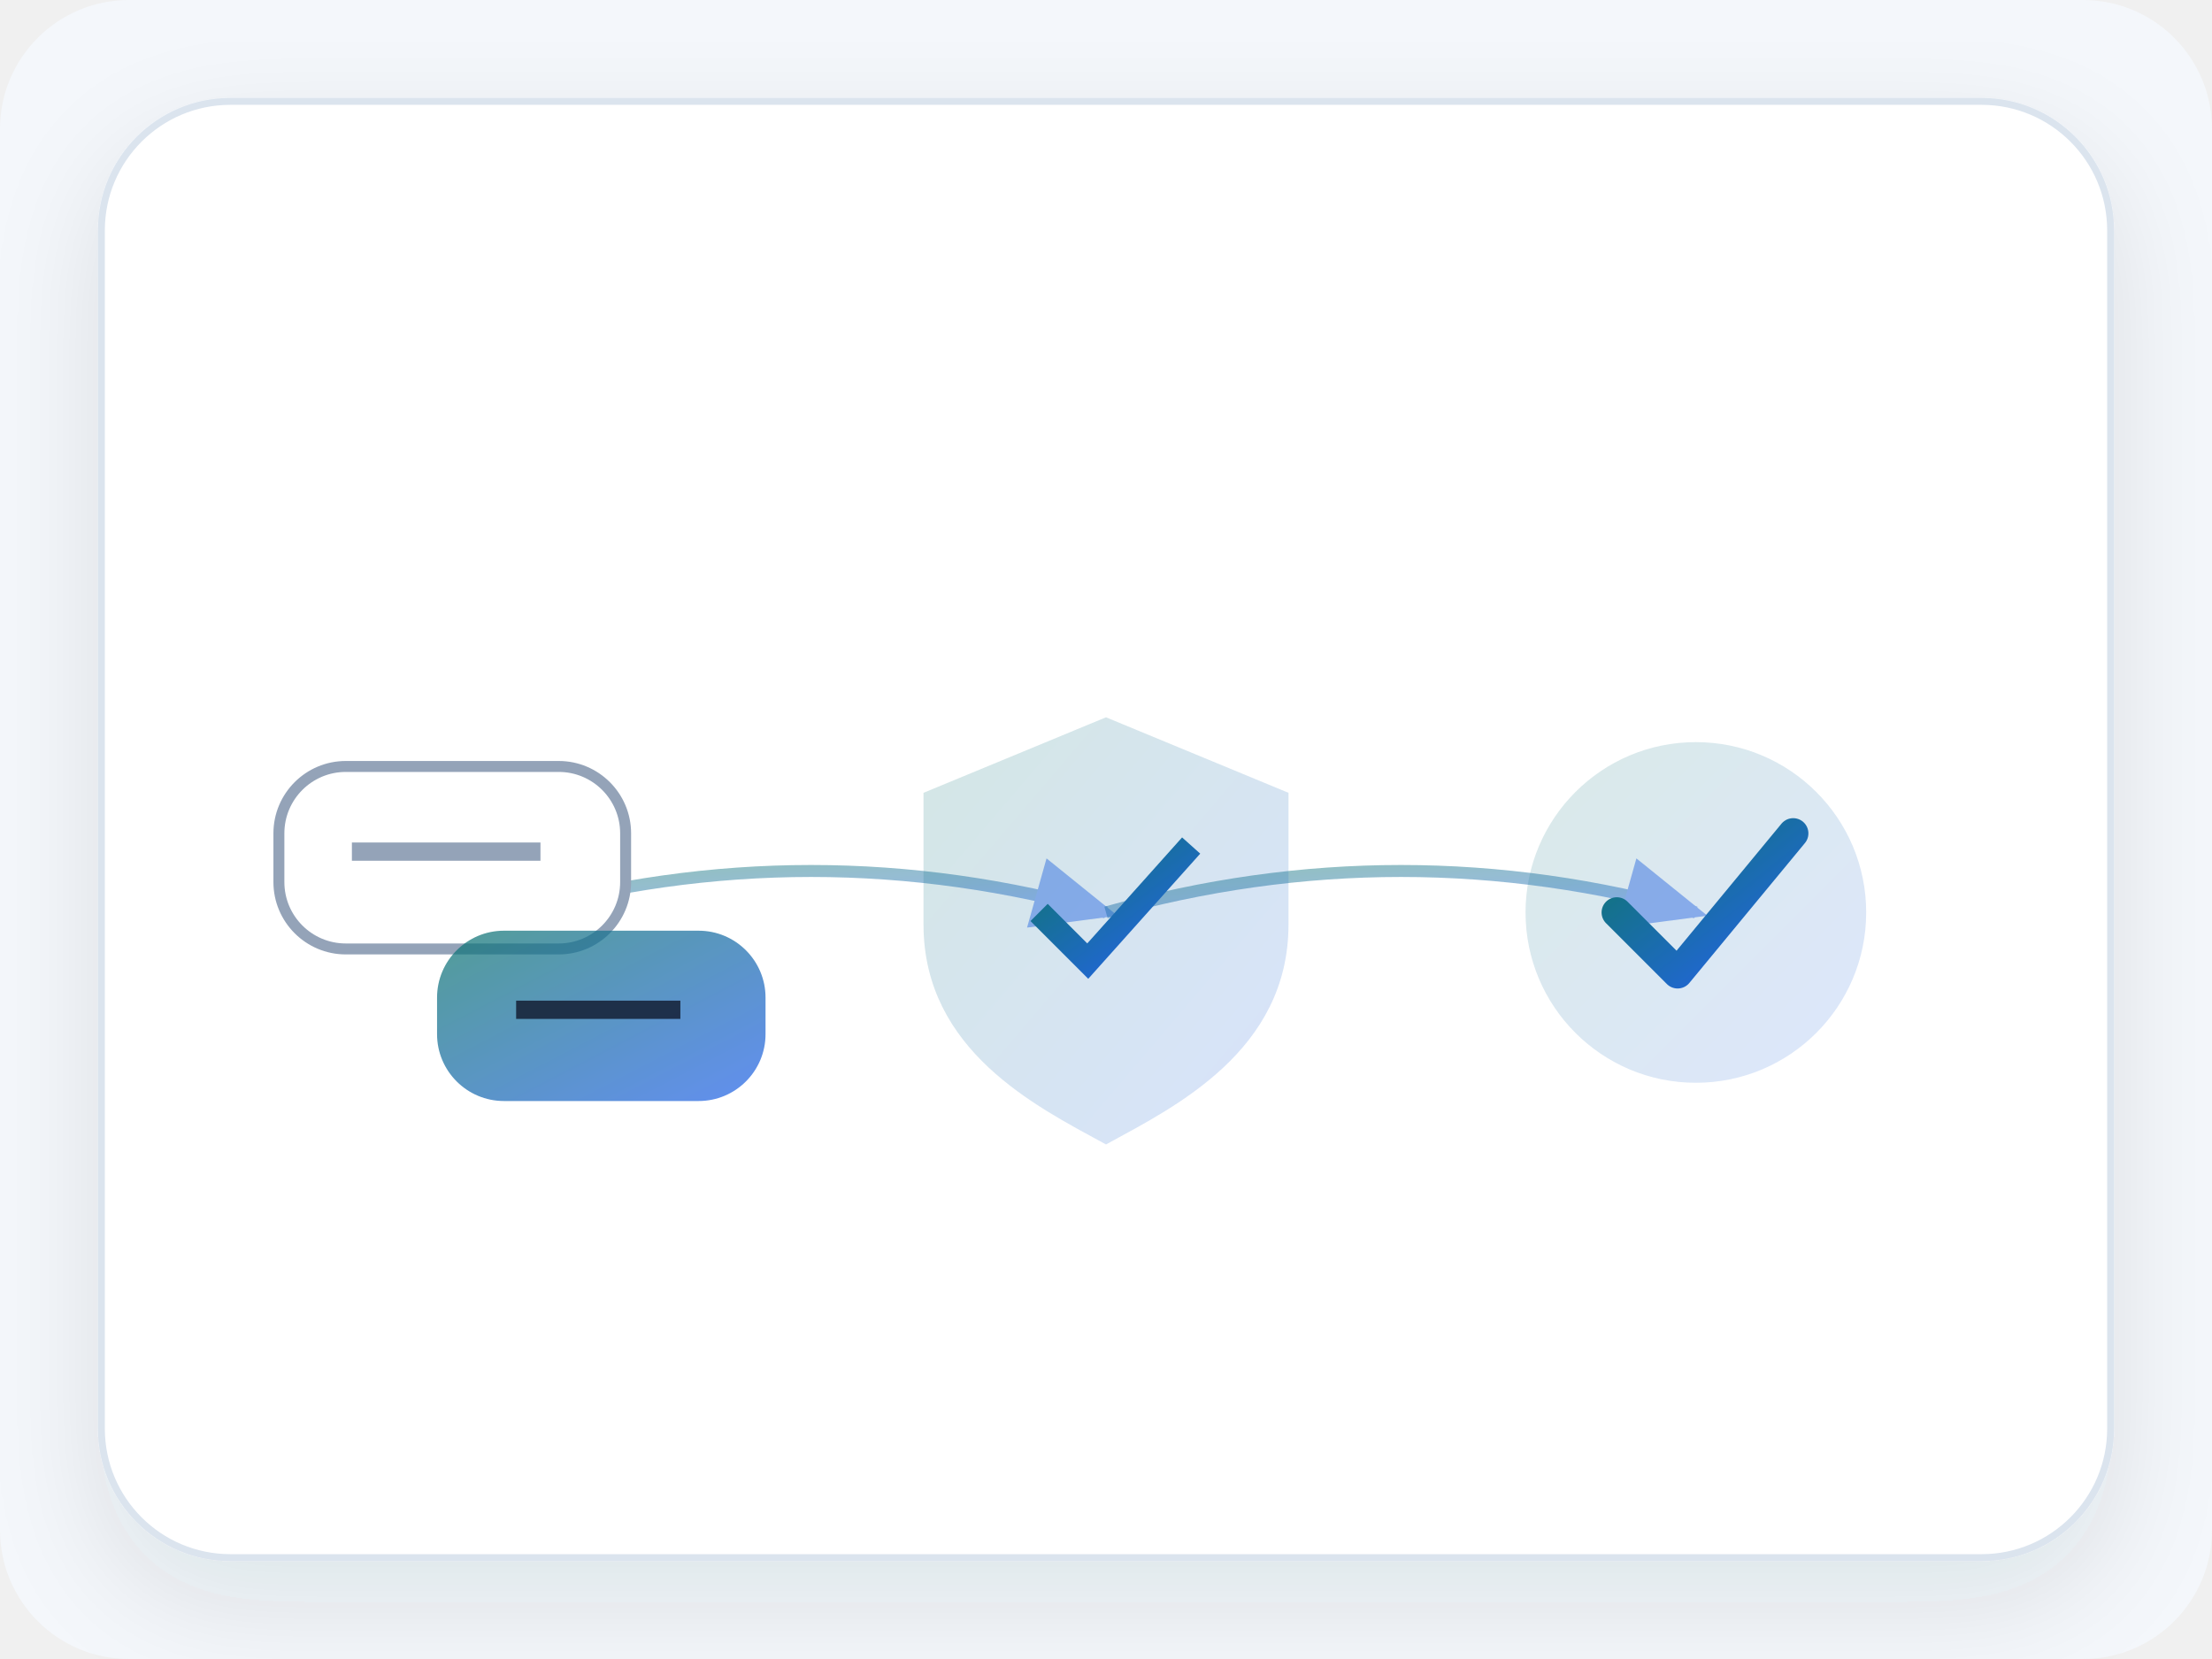
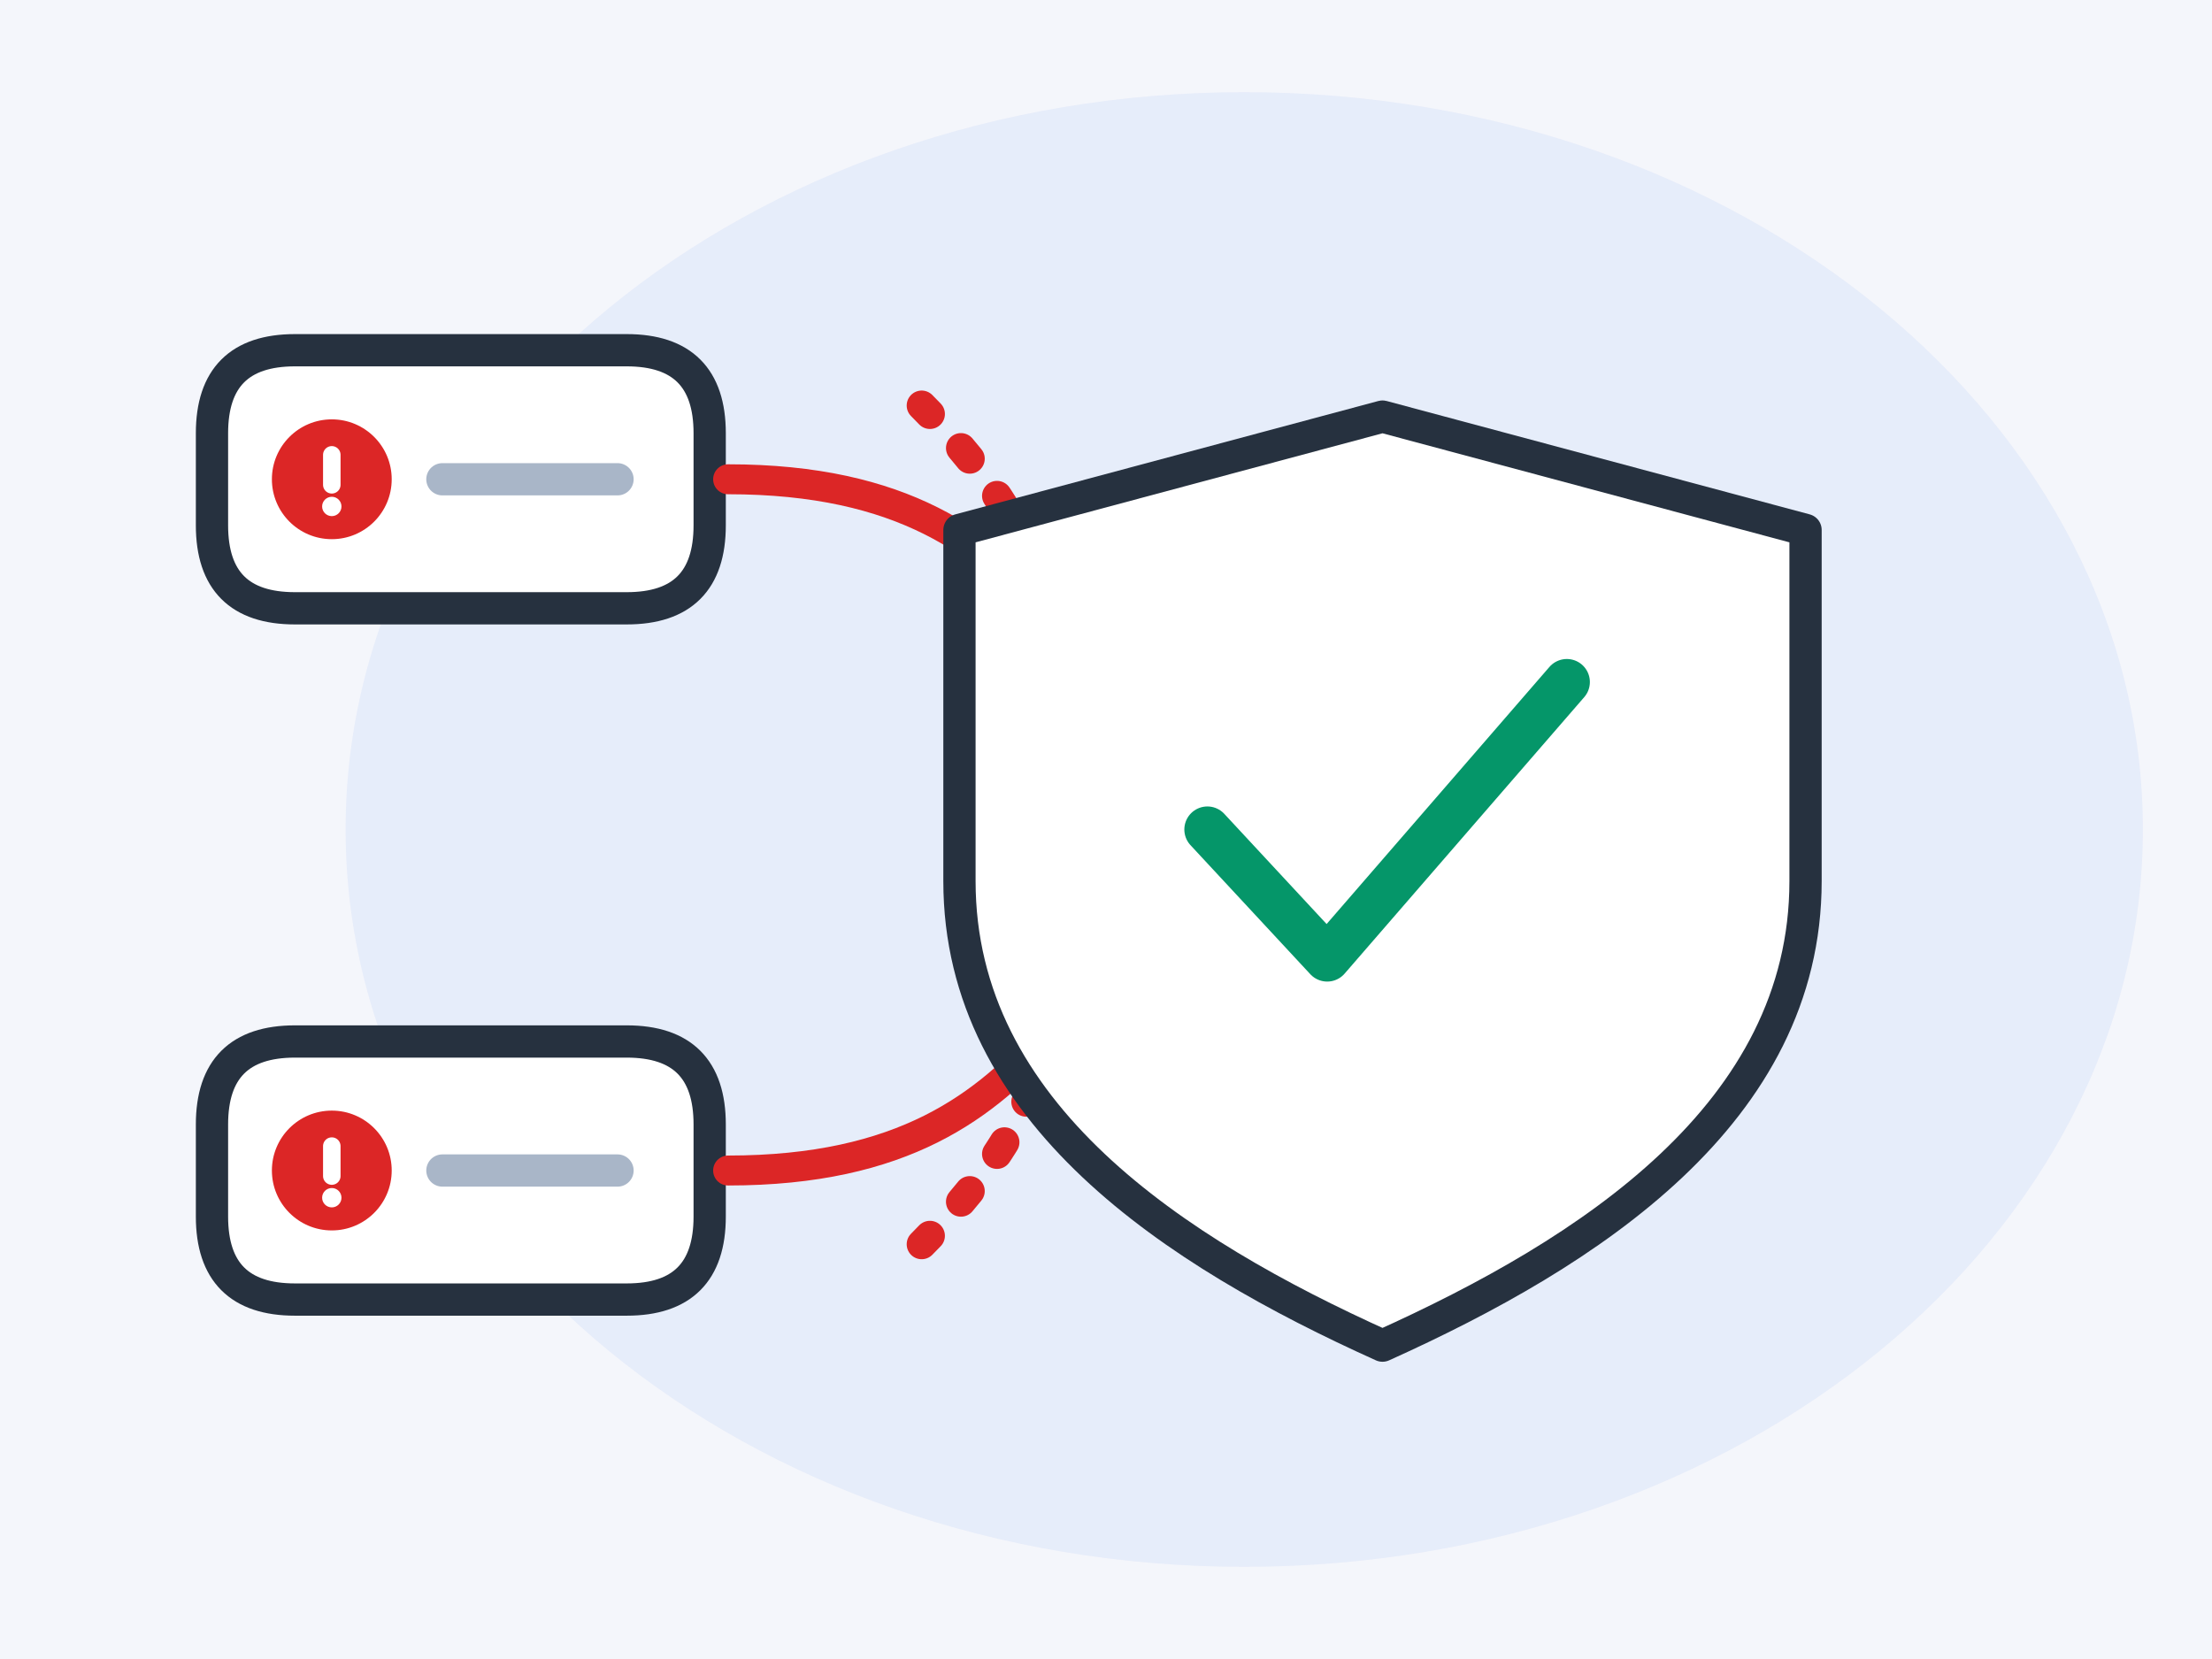
<svg xmlns="http://www.w3.org/2000/svg" viewBox="0 0 480 360" role="img" aria-labelledby="title desc">
-   <defs>
-     <linearGradient id="accent" x1="0" y1="0" x2="1" y2="1">
-       <stop stop-color="#0f766e" />
-       <stop offset="1" stop-color="#2563eb" />
-     </linearGradient>
-     <filter id="shadow" x="-20%" y="-20%" width="140%" height="140%">
-       <feDropShadow dx="0" dy="9" stdDeviation="12" flood-color="#1e293b" flood-opacity=".10" />
-     </filter>
-     <marker id="arrow" markerWidth="8" markerHeight="8" refX="6" refY="3" orient="auto">
-       <path d="M0,0 L0,6 L7,3 z" fill="#2563eb" />
-     </marker>
-   </defs>
-   <rect width="480" height="360" rx="28" fill="#f4f7fb" />
-   <rect x="22" y="22" width="436" height="316" rx="28" fill="#ffffff" stroke="#dbe4ee" stroke-width="1.5" filter="url(#shadow)" />
-   <path d="M 112.0 198 Q 176 180 240.0 198" fill="none" stroke="url(#accent)" stroke-width="2.6" opacity=".46" marker-end="url(#arrow)" />
-   <path d="M 240.0 198 Q 304 180 368.0 198" fill="none" stroke="url(#accent)" stroke-width="2.6" opacity=".46" marker-end="url(#arrow)" />
-   <g transform="translate(112 198) scale(1.32) translate(-112 -198)">
-     <rect x="73.0" y="174" width="57" height="30" rx="11" fill="#ffffff" stroke="#94a3b8" stroke-width="1.8" />
-     <rect x="99.0" y="201" width="54" height="28" rx="11" fill="url(#accent)" opacity=".72" />
-     <line x1="85.0" y1="188" x2="116.0" y2="188" stroke="#94a3b8" stroke-width="3" />
-     <line x1="112.0" y1="214" x2="139.0" y2="214" stroke="#0f172a" stroke-width="3" opacity=".8" />
-   </g>
-   <g transform="translate(240 198) scale(1.32) translate(-240 -198)">
-     <path d="M 240.0 167 L 269.0 179 V 200 C 269.0 220 251.0 229 240.0 235 C 229.0 229 211.0 220 211.0 200 V 179 Z" fill="url(#accent)" opacity=".18" stroke="url(#accent)" stroke-width="2" />
-     <path d="M 229.0 198 L 237.0 206 L 254.0 187" fill="none" stroke="url(#accent)" stroke-width="4" />
-   </g>
-   <g transform="translate(368 198) scale(1.32) translate(-368 -198)">
-     <circle cx="368.0" cy="198" r="27" fill="url(#accent)" opacity=".16" stroke="url(#accent)" stroke-width="2" />
-     <path d="M 355.0 198 L 365.0 208 L 384.0 185" fill="none" stroke="url(#accent)" stroke-width="5" stroke-linecap="round" stroke-linejoin="round" />
-   </g>
+   <rect width="480" height="360" fill="#F4F6FB" />
+   <ellipse cx="270" cy="180" rx="195" ry="160" fill="#2563EB" opacity="0.07" />
+   <path d="M 64 76 H 136 Q 154 76 154 94 V 114 Q 154 132 136 132 H 64 Q 46 132 46 114 V 94 Q 46 76 64 76 Z" fill="#FFFFFF" stroke="#26313F" stroke-width="7" stroke-linecap="round" stroke-linejoin="round" />
+   <circle cx="72" cy="104" r="13" fill="#DC2626" />
+   <path d="M 72 98.7 L 72 105.2" fill="none" stroke="#fff" stroke-width="3.8" stroke-linecap="round" stroke-linejoin="round" />
+   <circle cx="72" cy="109.9" r="2.1" fill="#fff" />
+   <path d="M 96 104 L 134 104" fill="none" stroke="#A9B6C8" stroke-width="7" stroke-linecap="round" stroke-linejoin="round" />
+   <path d="M 64 226 H 136 Q 154 226 154 244 V 264 Q 154 282 136 282 H 64 Q 46 282 46 264 V 244 Q 46 226 64 226 Z" fill="#FFFFFF" stroke="#26313F" stroke-width="7" stroke-linecap="round" stroke-linejoin="round" />
+   <circle cx="72" cy="254" r="13" fill="#DC2626" />
+   <path d="M 72 248.7 L 72 255.2" fill="none" stroke="#fff" stroke-width="3.8" stroke-linecap="round" stroke-linejoin="round" />
+   <circle cx="72" cy="259.9" r="2.1" fill="#fff" />
+   <path d="M 96 254 L 134 254" fill="none" stroke="#A9B6C8" stroke-width="7" stroke-linecap="round" stroke-linejoin="round" />
+   <path d="M 158 104 C 196 104 214 118 228 134" fill="none" stroke="#DC2626" stroke-width="6.5" stroke-linecap="round" stroke-linejoin="round" />
+   <path d="M 228 134 C 224 118 216 104 200 88" fill="none" stroke="#DC2626" stroke-width="6.5" stroke-linecap="round" stroke-linejoin="round" stroke-dasharray="3 10" />
+   <path d="M 158 254 C 196 254 214 240 228 224" fill="none" stroke="#DC2626" stroke-width="6.5" stroke-linecap="round" stroke-linejoin="round" />
+   <path d="M 228 224 C 224 240 216 254 200 270" fill="none" stroke="#DC2626" stroke-width="6.5" stroke-linecap="round" stroke-linejoin="round" stroke-dasharray="3 10" />
+   <path d="M 208.2 115 L 300 90.4 L 391.8 115 V 191.2 C 391.8 241.6 344.8 271.8 300 292 C 255.2 271.8 208.2 241.6 208.2 191.2 Z" fill="#FFFFFF" stroke="#26313F" stroke-width="7" stroke-linecap="round" stroke-linejoin="round" />
+   <path d="M 262 180 L 288 208 L 340 148" fill="none" stroke="#059669" stroke-width="10" stroke-linecap="round" stroke-linejoin="round" />
</svg>
